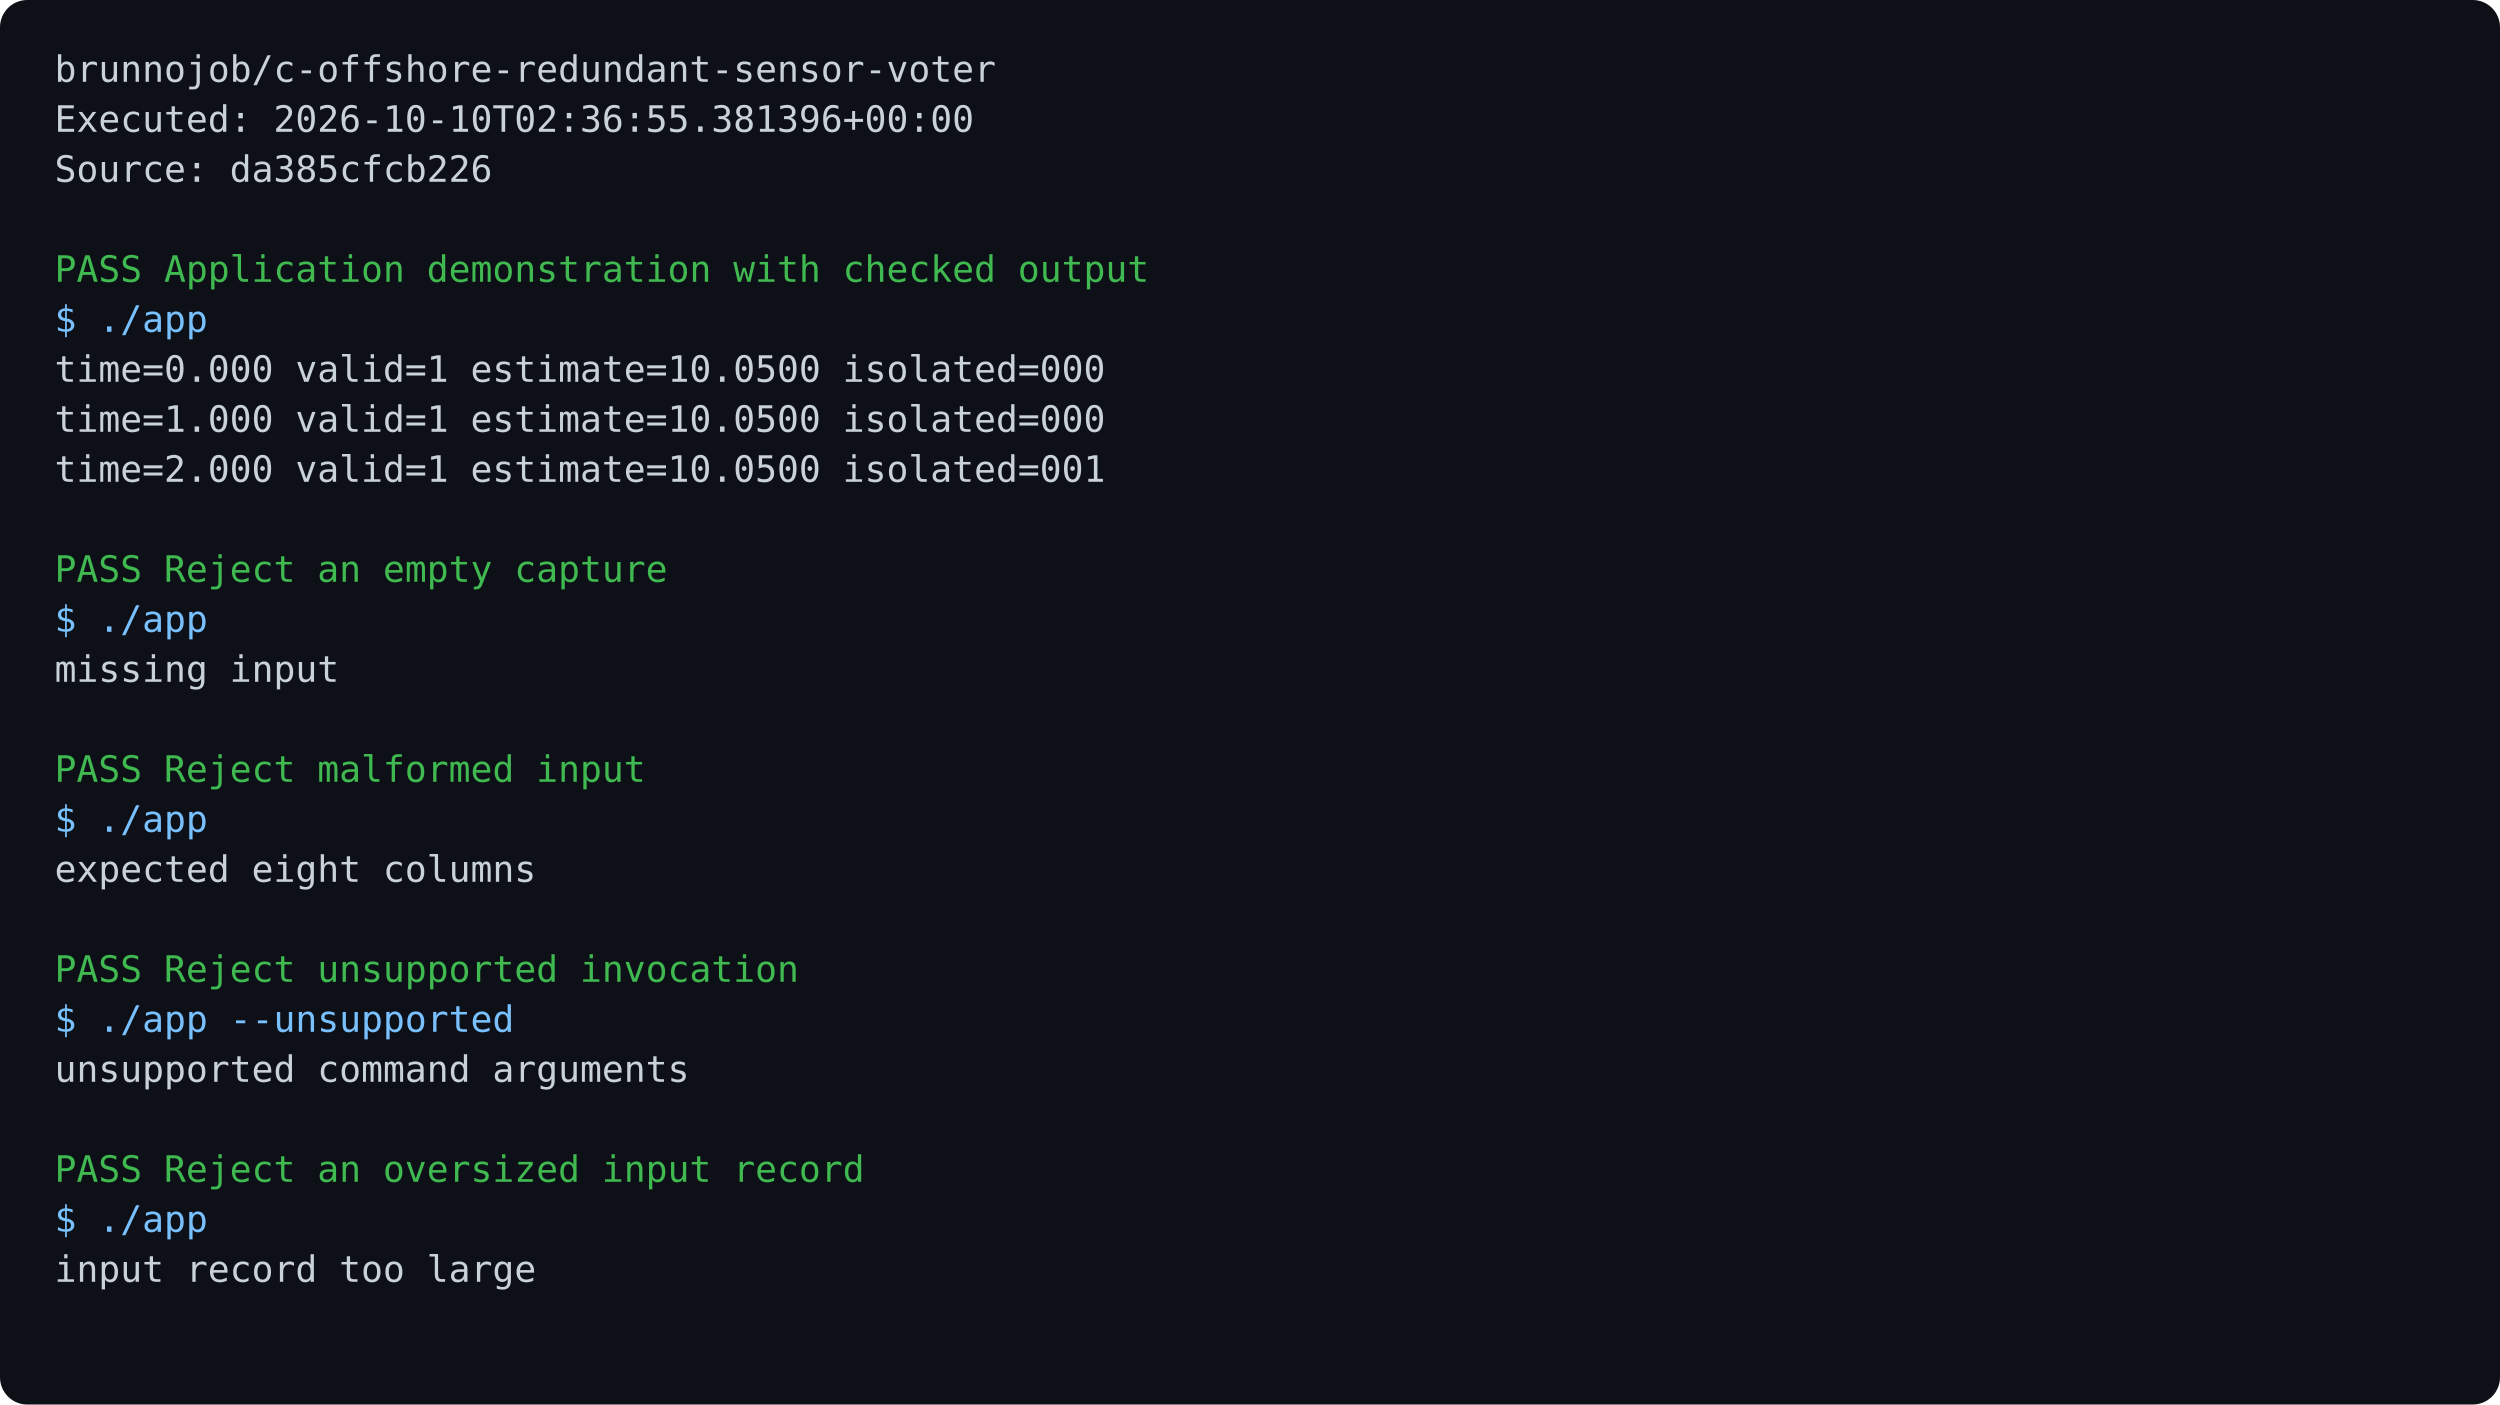
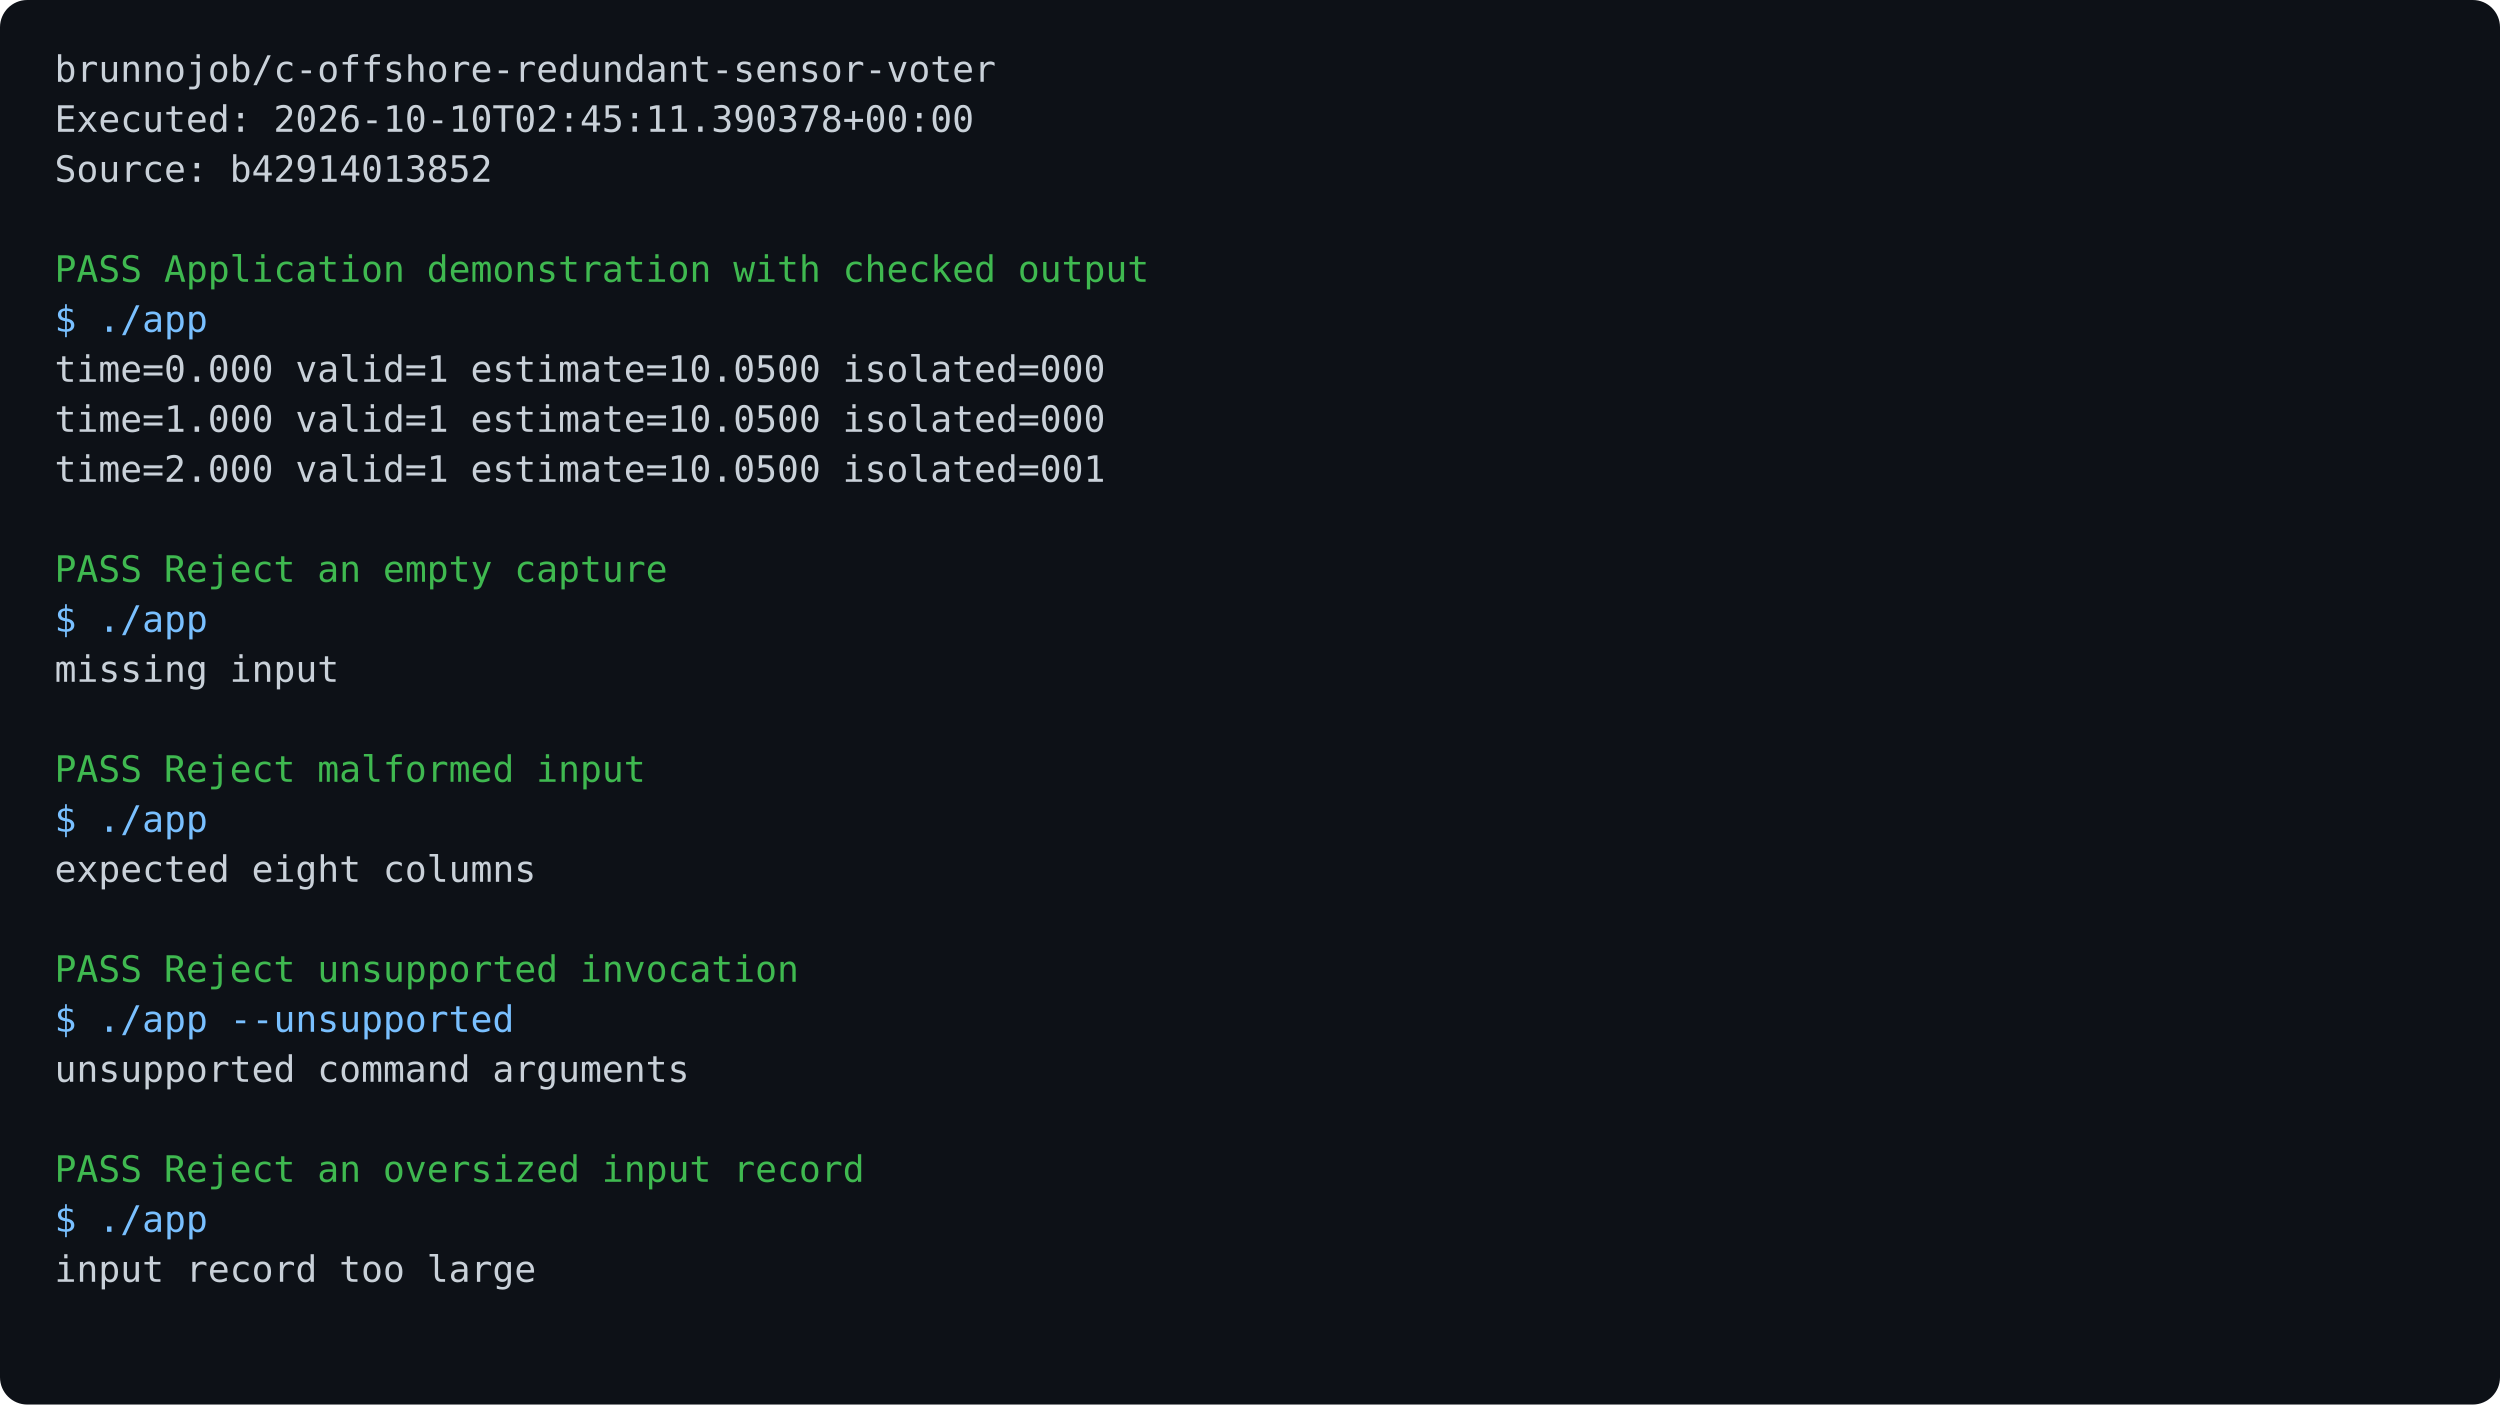
<svg xmlns="http://www.w3.org/2000/svg" width="1100" height="618" viewBox="0 0 1100 618">
  <rect width="1100" height="618" rx="12" fill="#0d1117" />
  <g font-family="monospace" font-size="16">
    <text x="24" y="36" fill="#c9d1d9">brunnojob/c-offshore-redundant-sensor-voter</text>
-     <text x="24" y="58" fill="#c9d1d9">Executed: 2026-10-10T02:36:55.381396+00:00</text>
-     <text x="24" y="80" fill="#c9d1d9">Source: da385cfcb226</text>
+     <text x="24" y="58" fill="#c9d1d9">Executed: 2026-10-10T02:45:11.390378+00:00</text>
+     <text x="24" y="80" fill="#c9d1d9">Source: b42914013852</text>
    <text x="24" y="102" fill="#c9d1d9" />
    <text x="24" y="124" fill="#3fb950">PASS Application demonstration with checked output</text>
    <text x="24" y="146" fill="#79c0ff">$ ./app</text>
    <text x="24" y="168" fill="#c9d1d9">time=0.000 valid=1 estimate=10.0500 isolated=000</text>
    <text x="24" y="190" fill="#c9d1d9">time=1.000 valid=1 estimate=10.0500 isolated=000</text>
    <text x="24" y="212" fill="#c9d1d9">time=2.000 valid=1 estimate=10.0500 isolated=001</text>
    <text x="24" y="234" fill="#c9d1d9" />
    <text x="24" y="256" fill="#3fb950">PASS Reject an empty capture</text>
    <text x="24" y="278" fill="#79c0ff">$ ./app</text>
    <text x="24" y="300" fill="#c9d1d9">missing input</text>
    <text x="24" y="322" fill="#c9d1d9" />
    <text x="24" y="344" fill="#3fb950">PASS Reject malformed input</text>
    <text x="24" y="366" fill="#79c0ff">$ ./app</text>
    <text x="24" y="388" fill="#c9d1d9">expected eight columns</text>
    <text x="24" y="410" fill="#c9d1d9" />
    <text x="24" y="432" fill="#3fb950">PASS Reject unsupported invocation</text>
    <text x="24" y="454" fill="#79c0ff">$ ./app --unsupported</text>
    <text x="24" y="476" fill="#c9d1d9">unsupported command arguments</text>
    <text x="24" y="498" fill="#c9d1d9" />
    <text x="24" y="520" fill="#3fb950">PASS Reject an oversized input record</text>
    <text x="24" y="542" fill="#79c0ff">$ ./app</text>
    <text x="24" y="564" fill="#c9d1d9">input record too large</text>
  </g>
</svg>
